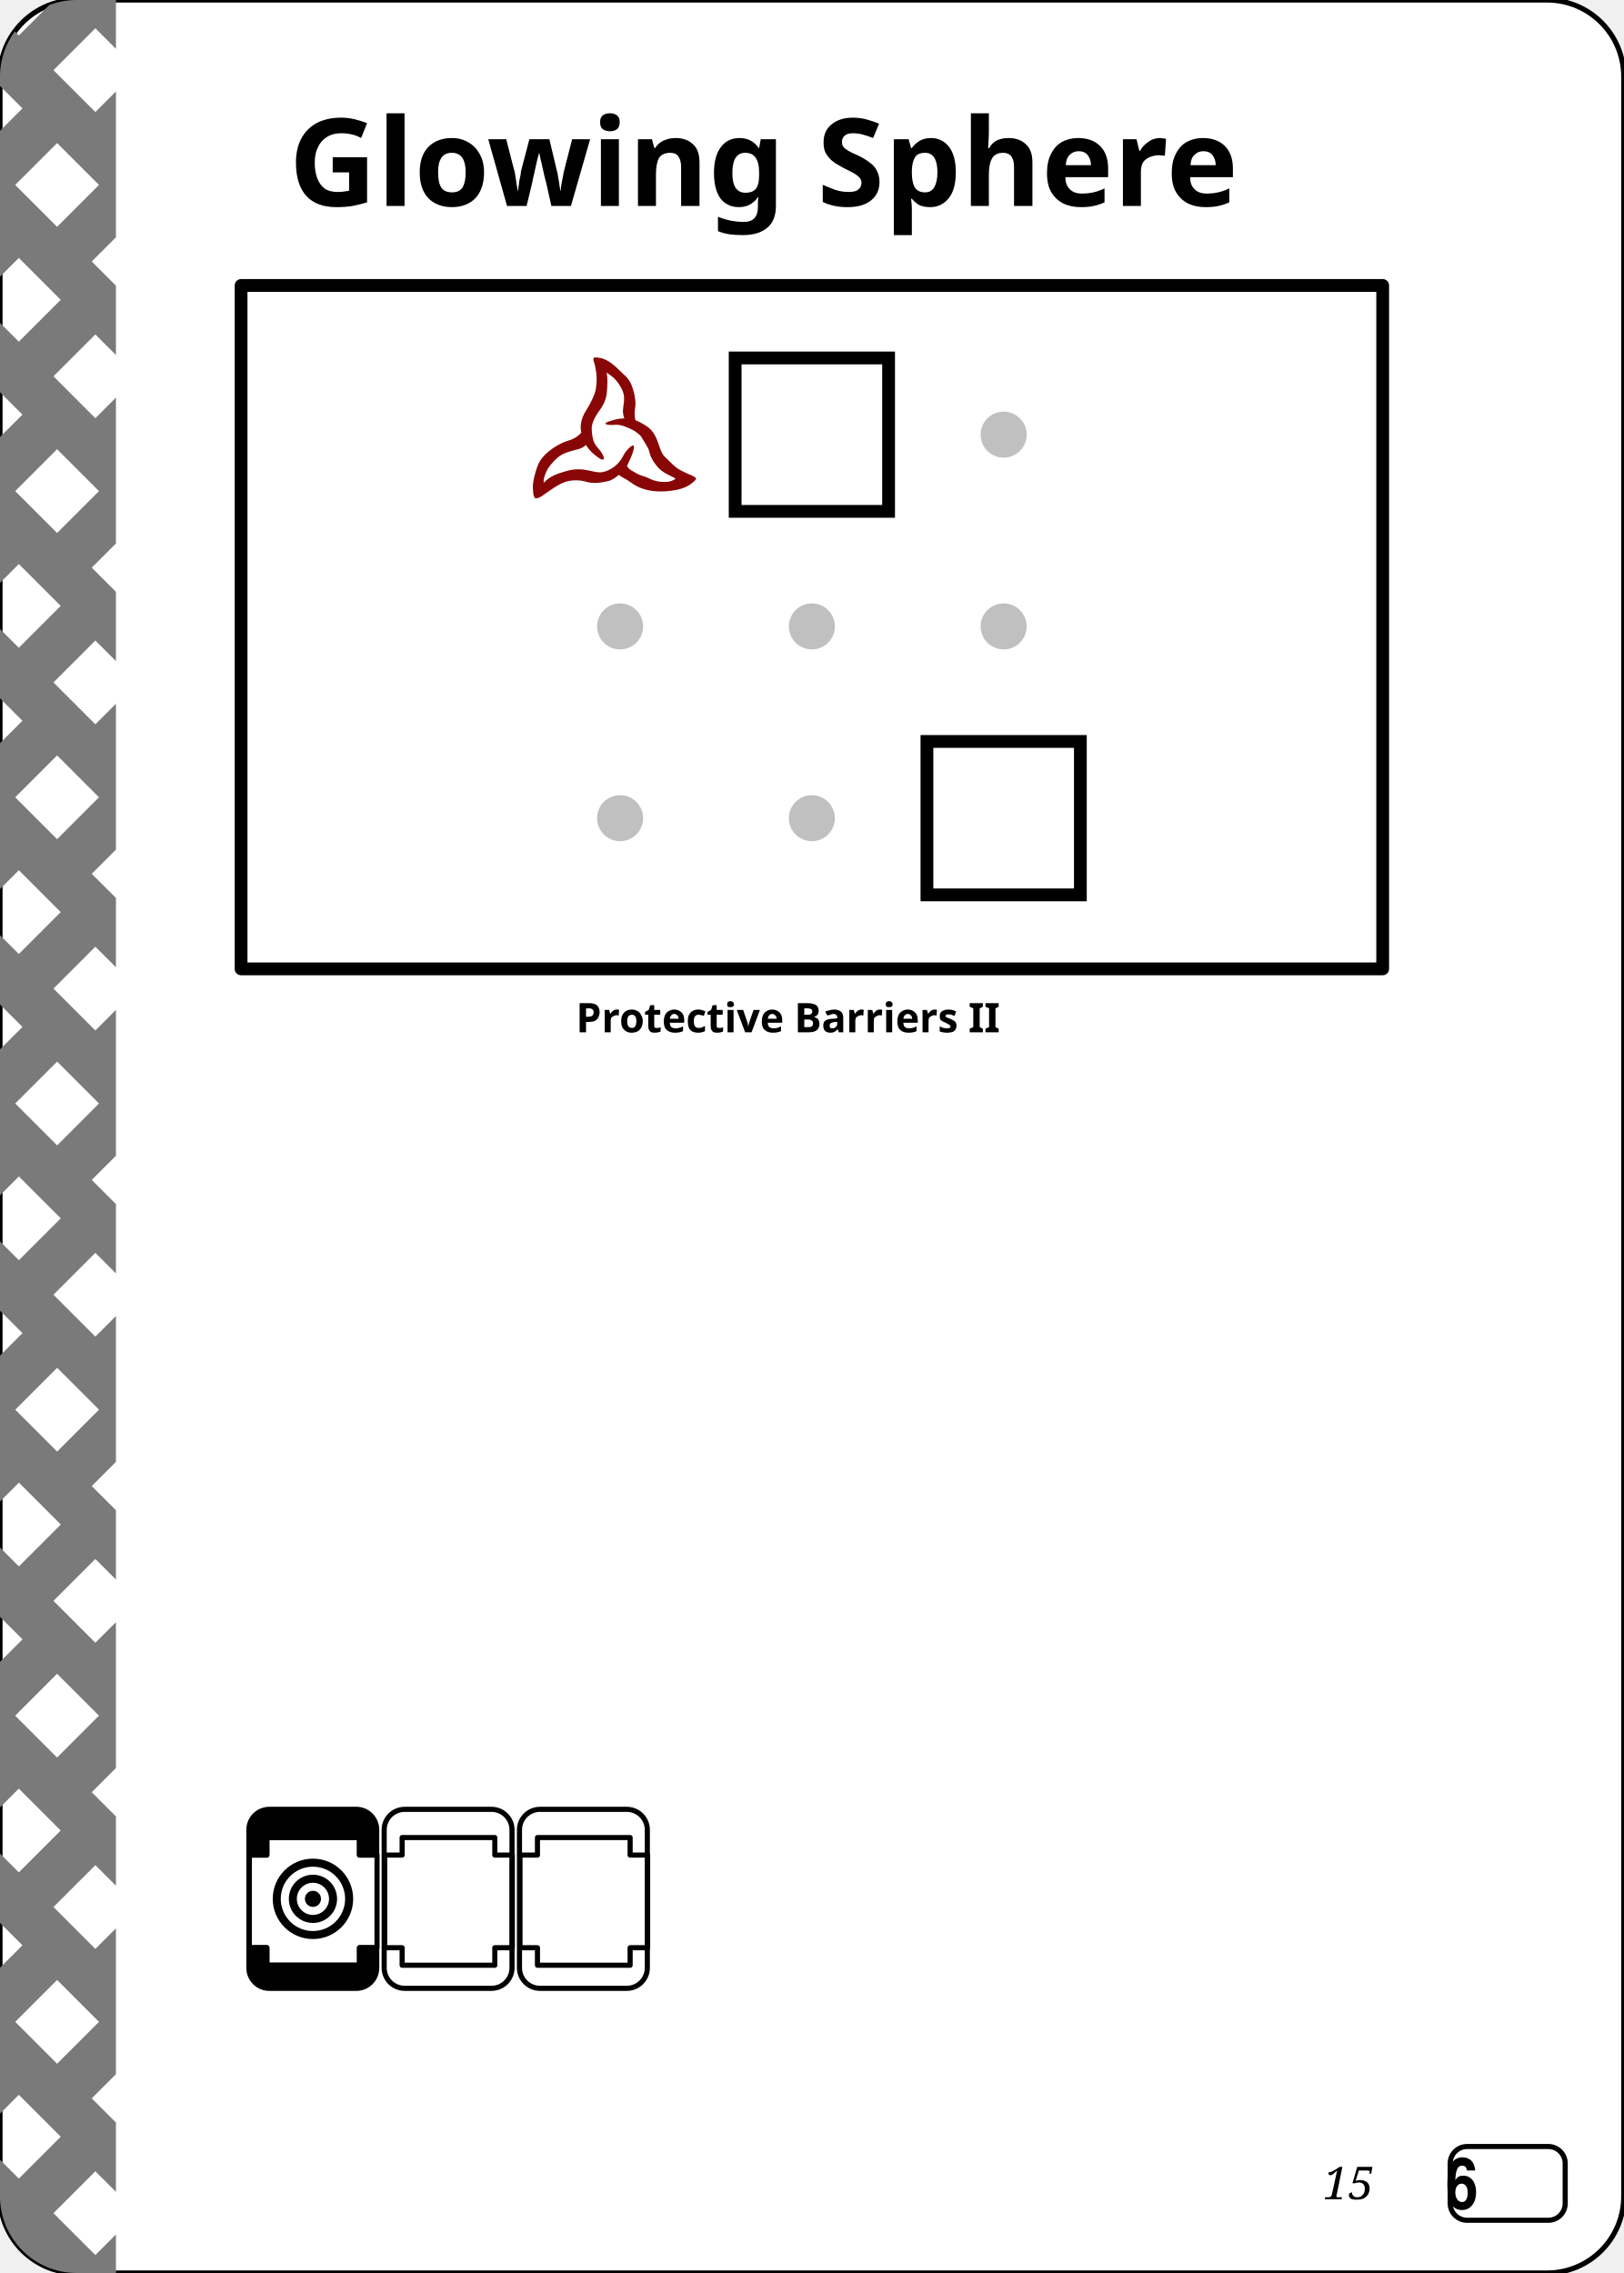
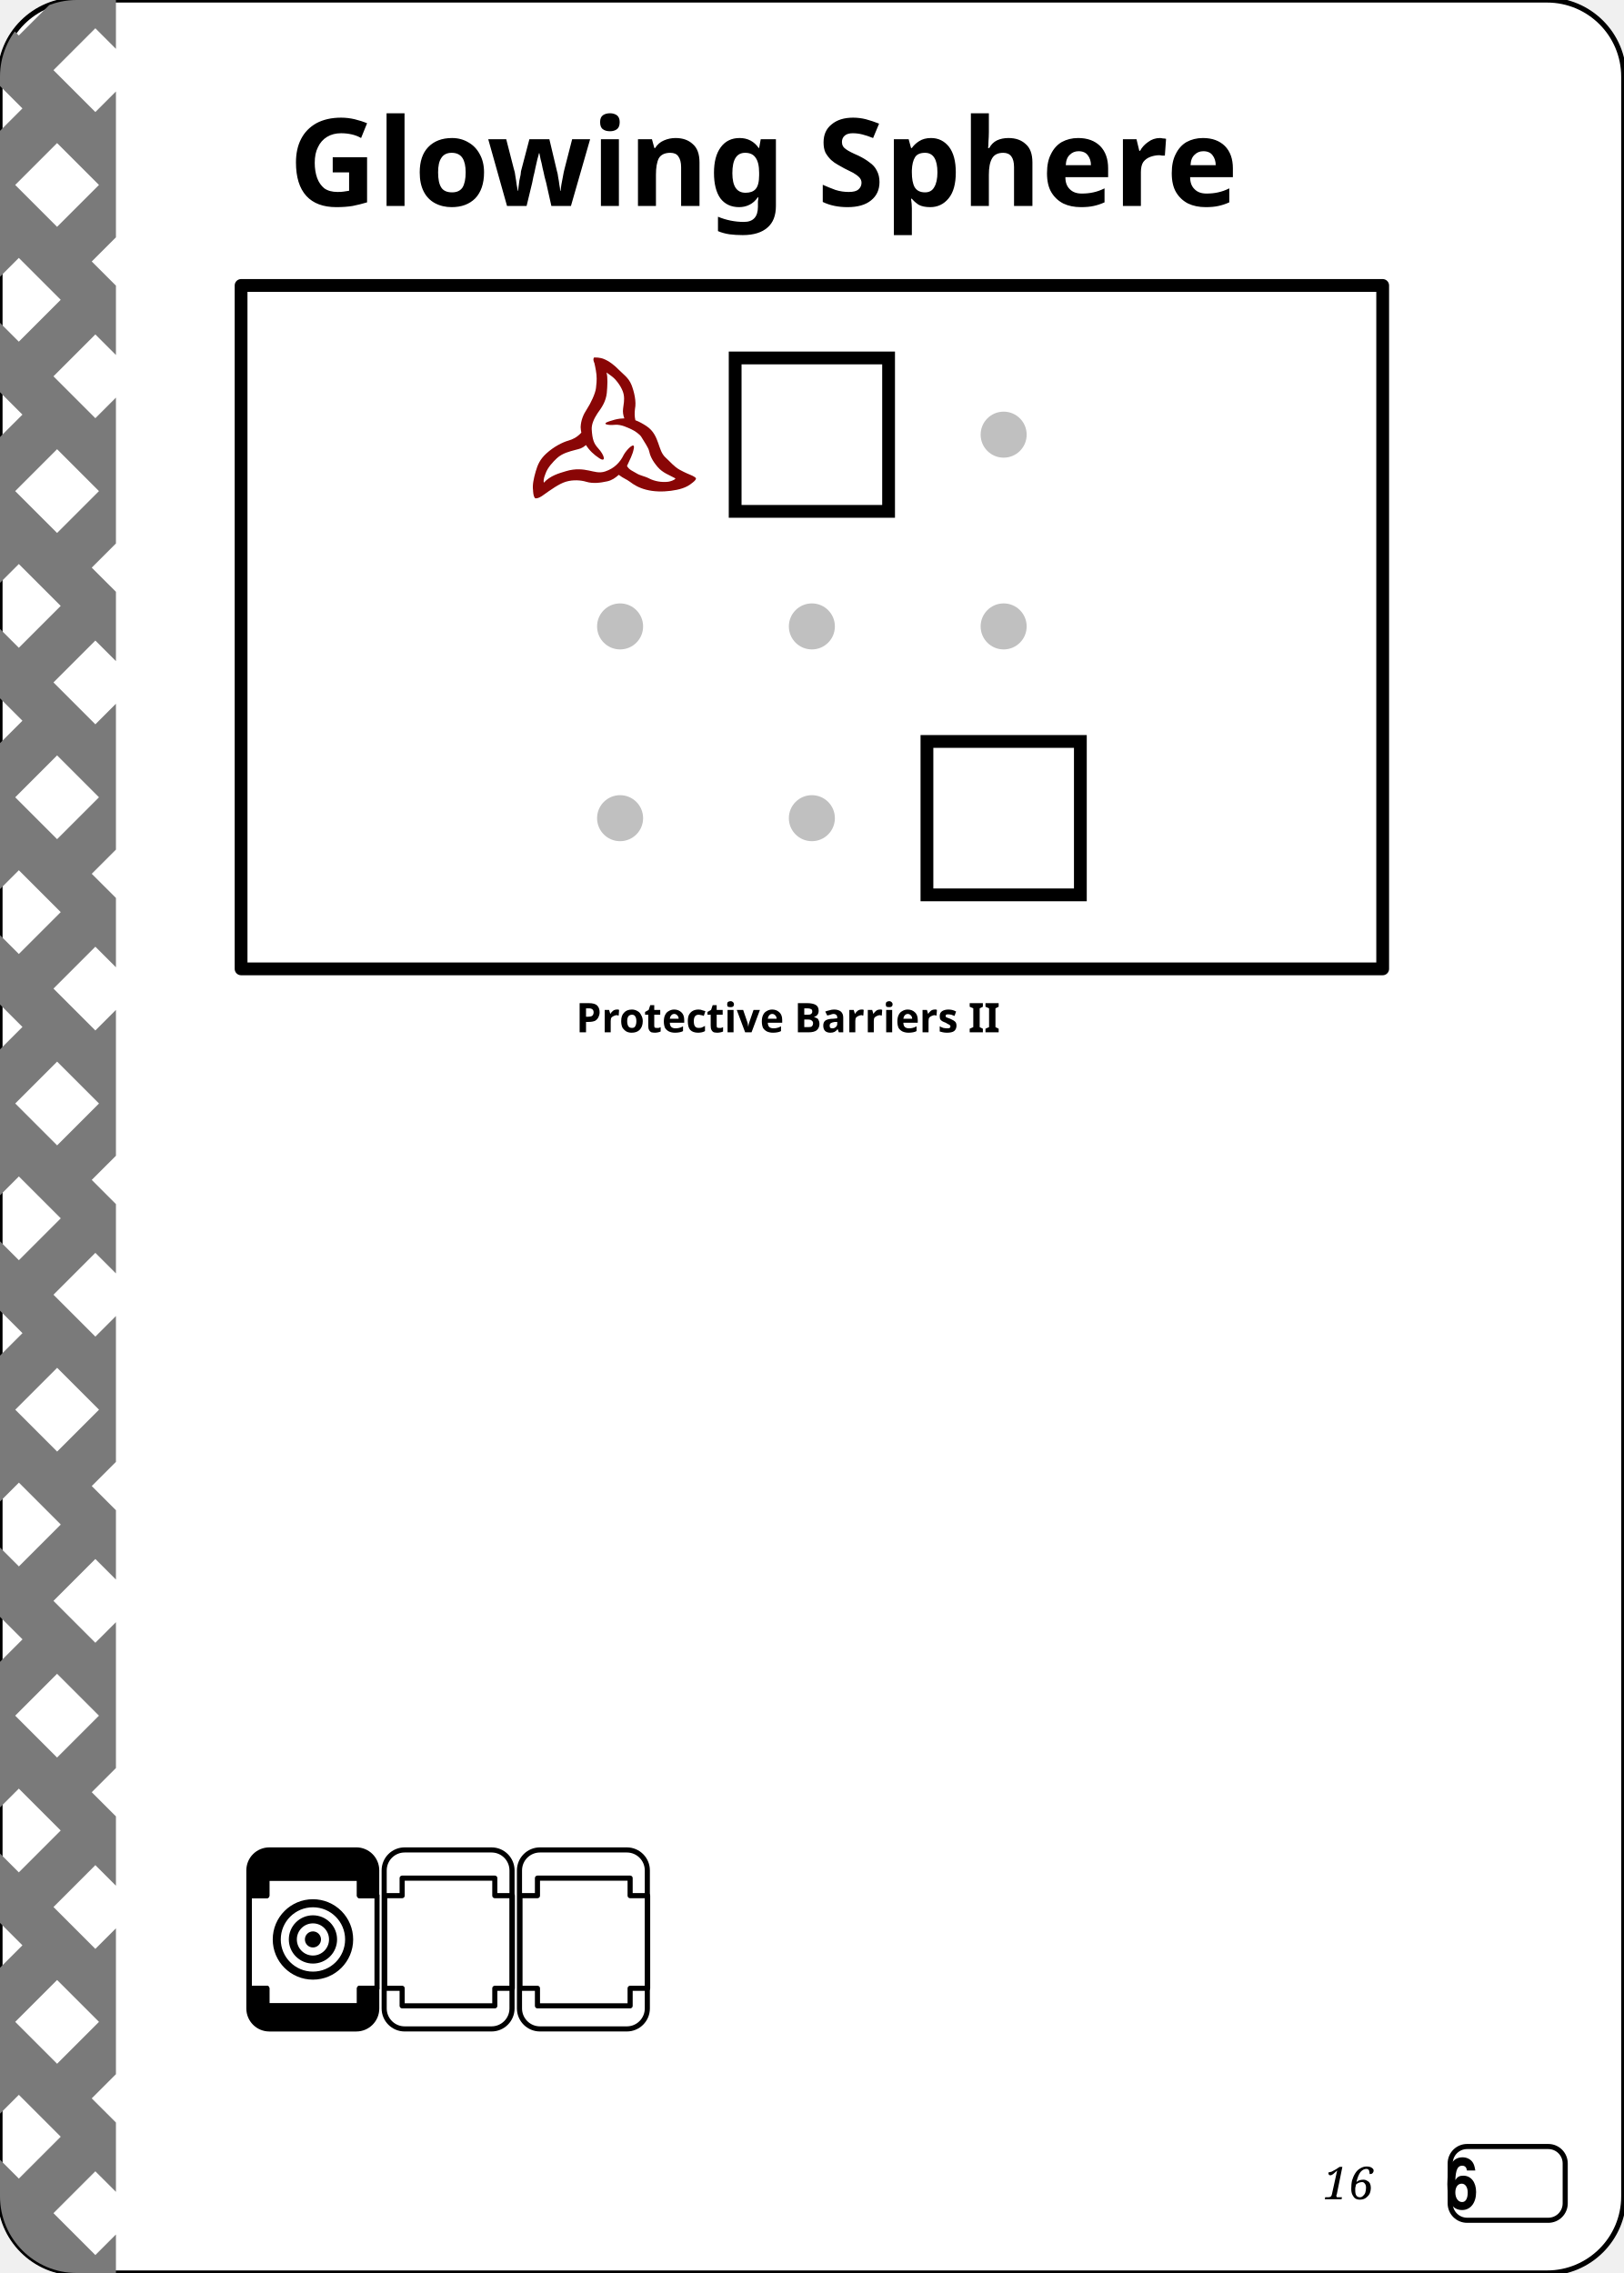
<svg xmlns="http://www.w3.org/2000/svg" xmlns:xlink="http://www.w3.org/1999/xlink" version="1.1" id="svg_root" width="63.5mm" height="88.9mm" viewBox="0 0 63.5 88.9">
  <defs>
    <clipPath id="clippath-1053">
      <rect id="sidebar-clip" x="3.5527137e-15" y="0" width="63.5" height="88.9" rx="3" ry="3" style="display:inline;fill:#ffffff;fill-opacity:1;stroke:none;stroke-width:0.2;stroke-miterlimit:4;stroke-dasharray:none;stroke-opacity:1" />
    </clipPath>
  </defs>
  <g id="card00">
    <rect id="rect1051" x="0" y="0" width="63.5" height="88.9" rx="3" ry="3" style="fill:#ffffff;stroke:none;stroke-width:0" />
    <g id="masters" style="display:none">
      <path style="color:#000000;font-style:normal;font-variant:normal;font-weight:normal;font-stretch:normal;font-size:medium;line-height:normal;font-family:sans-serif;text-indent:0;text-align:start;text-decoration:none;text-decoration-line:none;text-decoration-style:solid;text-decoration-color:#000000;letter-spacing:normal;word-spacing:normal;text-transform:none;writing-mode:lr-tb;direction:ltr;baseline-shift:baseline;text-anchor:start;white-space:normal;clip-rule:nonzero;display:inline;overflow:visible;visibility:visible;opacity:1;isolation:auto;mix-blend-mode:normal;color-interpolation:sRGB;color-interpolation-filters:linearRGB;solid-color:#000000;solid-opacity:1;fill:#303030;fill-opacity:1;fill-rule:evenodd;stroke:none;stroke-width:0.467;stroke-linecap:round;stroke-linejoin:miter;stroke-miterlimit:4;stroke-dasharray:none;stroke-dashoffset:0;stroke-opacity:1;filter:url(#filter9446);color-rendering:auto;image-rendering:auto;shape-rendering:auto;text-rendering:auto;enable-background:accumulate" d="M 3.395,0.496 C 3.162,0.413 2.97,0.396 2.764,0.425 2.402,0.478 1.899,0.587 1.497,0.768 1.062,0.964 0.961,1.113 0.605,1.311 0.273,1.495 -0.063,1.622 -0.328,1.902 -0.459,2.041 -0.343,2.149 -0.264,2.124 0.17,1.986 0.376,1.815 0.64,1.657 0.883,1.511 0.801,1.673 1.243,1.38 1.63,1.124 1.707,1.083 1.909,1.044 c 0.112,-0.047 0.228,-0.096 0.365,-0.139 0.322,-0.082 0.363,-0.059 0.765,-0.028 0.329,0.026 0.668,0.147 0.814,0.285 0.165,0.156 0.514,0.182 0.833,0.818 0.131,0.262 0.171,0.531 0.145,0.799 C 4.859,2.986 4.985,3.064 4.83,3.688 4.714,4.078 4.391,4.444 3.976,4.615 3.491,4.815 2.931,4.849 2.45,4.735 1.986,4.625 1.483,4.233 1.387,3.814 1.292,3.405 1.218,3.05 1.201,2.726 1.239,2.325 1.655,2.334 2.022,2.056 2.273,1.955 2.451,1.789 2.796,1.789 3.091,1.829 3.407,2.005 3.522,2.198 3.767,2.431 3.879,2.732 3.802,3.115 3.814,3.308 3.463,3.63 3.26,3.665 3.007,3.709 2.689,3.512 2.532,3.439 2.382,3.396 2.392,3.338 2.454,3.12 2.529,3.014 2.67,2.948 2.756,2.895 2.859,2.83 2.867,2.7 2.838,2.595 2.775,2.507 2.713,2.446 2.561,2.492 2.457,2.524 2.265,2.544 2.22,2.585 2.148,2.651 1.949,2.758 1.894,2.834 1.841,3.01 1.948,3.203 1.967,3.355 1.993,3.534 2.097,3.741 2.316,3.843 2.646,3.996 3.056,4.074 3.31,4.062 3.621,4.03 4.23,3.771 4.236,3.158 4.22,2.869 4.056,2.29 3.833,1.909 3.607,1.522 3.287,1.357 2.833,1.36 2.602,1.38 2.266,1.407 1.779,1.685 1.217,1.896 1.13,1.983 0.742,2.406 0.489,2.681 0.709,3.183 0.709,3.183 0.888,3.561 0.802,3.605 0.979,4.043 1.21,4.617 1.727,5.044 2.322,5.171 2.802,5.274 3.936,5.088 4.181,5.032 4.879,4.872 5.109,4.567 5.313,3.772 5.448,3.244 5.346,2.786 5.321,2.603 5.291,2.371 5.205,1.986 5.136,1.814 4.978,1.457 4.467,1.105 4.055,0.752 3.671,0.432 3.758,0.626 3.395,0.496 Z" id="element-air" />
      <path id="element-earth" style="color:#000000;font-style:normal;font-variant:normal;font-weight:normal;font-stretch:normal;font-size:medium;line-height:normal;font-family:sans-serif;text-indent:0;text-align:start;text-decoration:none;text-decoration-line:none;text-decoration-style:solid;text-decoration-color:#000000;letter-spacing:normal;word-spacing:normal;text-transform:none;writing-mode:lr-tb;direction:ltr;baseline-shift:baseline;text-anchor:start;white-space:normal;clip-rule:nonzero;display:inline;overflow:visible;visibility:visible;opacity:1;isolation:auto;mix-blend-mode:normal;color-interpolation:sRGB;color-interpolation-filters:linearRGB;solid-color:#000000;solid-opacity:1;fill:#004c00;fill-opacity:1;fill-rule:nonzero;stroke:none;stroke-width:0.467;stroke-linecap:round;stroke-linejoin:round;stroke-miterlimit:4;stroke-dasharray:none;stroke-dashoffset:0;stroke-opacity:1;color-rendering:auto;image-rendering:auto;shape-rendering:auto;text-rendering:auto;enable-background:accumulate" d="M 3.462,0.692 C 3.407,0.695 3.356,0.714 3.315,0.747 3.054,0.959 2.849,1.299 2.635,1.621 2.421,1.943 2.016,2.472 1.959,2.552 1.386,3.153 1.162,3.726 0.481,4.4 0.271,4.628 0.706,4.654 0.917,4.426 1.593,3.695 1.765,3.452 2.293,2.906 2.3,2.898 2.573,2.61 2.683,2.461 2.781,2.323 2.806,2.169 3.011,1.859 3.151,1.648 3.314,1.389 3.443,1.325 3.609,1.497 3.869,1.73 4.102,2.218 4.298,2.478 4.646,2.867 4.704,2.948 4.883,3.205 5.275,3.672 5.312,3.74 5.457,4.009 5.52,3.622 5.421,3.299 5.345,3.158 5.289,2.959 5.109,2.702 4.93,2.444 4.703,2.244 4.656,2.166 L 4.47,1.872 C 4.309,1.513 4.035,1.378 3.683,0.806 3.638,0.732 3.552,0.688 3.461,0.692 Z M 1.225,1.368 C 1.146,1.37 0.773,1.698 0.729,1.76 0.481,2.109 0.317,2.305 0.044,2.688 -0.135,2.938 0.198,2.995 0.377,2.745 0.586,2.453 1.068,1.94 1.221,1.889 c 0,0 0.502,0.363 0.669,0.452 0.28,0.152 0.603,-0.006 0.321,-0.155 C 2.249,2.206 1.968,1.997 1.854,1.859 1.695,1.673 1.418,1.437 1.225,1.368 Z m 2.872,1.881 c -0.183,0.009 -0.186,0.09 -0.09,0.236 0,0 0.366,0.619 0.493,1.007 C 4.661,4.759 5.171,4.712 5.007,4.369 4.811,3.96 4.318,3.362 4.318,3.362 4.273,3.289 4.187,3.245 4.096,3.249 Z M 3.493,3.386 C 3.359,3.388 3.252,3.512 3.254,3.636 L 3.185,4.779 C 3.181,5.085 3.65,4.848 3.646,4.543 3.614,4.296 3.711,3.769 3.493,3.386 Z m -0.822,-0.152 C 2.48,3.355 2.251,3.763 2.107,4.206 1.995,4.488 2.448,4.645 2.56,4.363 2.618,3.997 2.817,3.53 2.817,3.53 2.877,3.386 2.836,3.24 2.67,3.234 Z" />
      <path style="color:#000000;font-style:normal;font-variant:normal;font-weight:normal;font-stretch:normal;font-size:medium;line-height:normal;font-family:sans-serif;text-indent:0;text-align:start;text-decoration:none;text-decoration-line:none;text-decoration-style:solid;text-decoration-color:#000000;letter-spacing:normal;word-spacing:normal;text-transform:none;writing-mode:lr-tb;direction:ltr;baseline-shift:baseline;text-anchor:start;white-space:normal;clip-rule:nonzero;display:inline;overflow:visible;visibility:visible;opacity:1;isolation:auto;mix-blend-mode:normal;color-interpolation:sRGB;color-interpolation-filters:linearRGB;solid-color:#000000;solid-opacity:1;fill:#860000;fill-opacity:0.975;fill-rule:evenodd;stroke:none;stroke-width:0.467;stroke-linecap:round;stroke-linejoin:miter;stroke-miterlimit:4;stroke-dasharray:none;stroke-dashoffset:0;stroke-opacity:1;filter:url(#filter9446);color-rendering:auto;image-rendering:auto;shape-rendering:auto;text-rendering:auto;enable-background:accumulate" d="m 1.986,-0.02 c -0.069,0.07 0.008,0.216 0.008,0.216 0,0 0.059,0.238 0.082,0.456 C 2.098,0.87 2.071,1.052 2.057,1.181 2.034,1.389 1.848,1.78 1.704,1.998 1.56,2.216 1.468,2.438 1.457,2.708 c -0.002,0.055 0.018,0.162 0.027,0.214 C 1.322,3.099 1.147,3.186 0.981,3.232 0.759,3.294 0.412,3.464 0.112,3.74 c -0.239,0.22 -0.334,0.425 -0.415,0.709 -0.08,0.284 -0.13,0.517 -0.101,0.726 0,0 0.003,0.244 0.084,0.314 0.11,0.022 0.275,-0.096 0.275,-0.096 0.34,-0.242 0.654,-0.469 0.921,-0.551 0.291,-0.089 0.599,-0.06 0.798,3.025e-4 0.262,0.079 0.546,0.044 0.82,-0.016 0.189,-0.041 0.316,-0.135 0.455,-0.255 0.185,0.142 0.298,0.169 0.431,0.269 0.163,0.123 0.35,0.238 0.639,0.313 0.301,0.079 0.646,0.085 0.966,0.043 0.32,-0.042 0.613,-0.12 0.821,-0.298 0,0 0.179,-0.124 0.161,-0.194 -0.04,-0.064 -0.218,-0.133 -0.218,-0.133 0,0 -0.197,-0.076 -0.418,-0.198 C 5.11,4.252 4.939,4.038 4.791,3.907 4.615,3.752 4.569,3.544 4.492,3.332 4.416,3.122 4.32,2.853 4.025,2.66 3.883,2.568 3.745,2.49 3.598,2.436 3.563,2.285 3.565,2.145 3.583,1.99 3.641,1.708 3.553,1.329 3.447,1.057 3.335,0.77 3.104,0.622 2.954,0.466 2.794,0.299 2.571,0.117 2.345,0.033 c 0,0 -0.14,-0.058 -0.359,-0.053 z m 0.481,0.588 c 0.054,0.041 0.216,0.145 0.297,0.225 0.189,0.187 0.348,0.455 0.38,0.654 0.032,0.194 -0.005,0.365 -0.028,0.546 -0.014,0.117 0.002,0.246 0.05,0.37 -0.038,0.002 -0.134,0.005 -0.173,0.011 -0.132,0.018 -0.271,0.054 -0.421,0.106 -0.311,0.102 -0.071,0.164 0.243,0.134 0.245,-0.013 0.475,0.109 0.627,0.177 0.124,0.055 0.326,0.194 0.387,0.294 C 3.949,3.281 4.108,3.52 4.131,3.627 4.173,3.82 4.25,4.007 4.47,4.265 4.668,4.497 4.921,4.576 5.165,4.711 5.143,4.778 4.947,4.833 4.885,4.841 4.623,4.875 4.34,4.818 4.148,4.719 3.939,4.611 3.798,4.612 3.623,4.501 3.507,4.428 3.35,4.377 3.27,4.224 3.376,3.992 3.492,3.78 3.534,3.553 3.601,3.249 3.284,3.548 3.147,3.78 3.002,4.087 2.767,4.323 2.414,4.44 2.185,4.516 1.989,4.445 1.776,4.402 1.564,4.359 1.266,4.311 0.881,4.429 0.616,4.509 0.268,4.602 0.016,4.88 -0.011,4.736 0.063,4.59 0.086,4.52 0.162,4.291 0.381,4.059 0.525,3.925 0.746,3.721 1.022,3.66 1.25,3.597 1.419,3.55 1.491,3.553 1.667,3.407 1.796,3.616 1.978,3.787 2.193,3.926 2.459,4.096 2.397,3.809 2.141,3.531 1.975,3.349 1.915,3.191 1.891,2.797 1.879,2.595 1.979,2.375 2.116,2.167 2.294,1.92 2.444,1.703 2.481,1.365 2.504,1.098 2.525,0.753 2.468,0.568 Z" id="element-fire" />
      <path id="element-water" style="color:#000000;font-style:normal;font-variant:normal;font-weight:normal;font-stretch:normal;font-size:medium;line-height:normal;font-family:sans-serif;text-indent:0;text-align:start;text-decoration:none;text-decoration-line:none;text-decoration-style:solid;text-decoration-color:#000000;letter-spacing:normal;word-spacing:normal;text-transform:none;writing-mode:lr-tb;direction:ltr;baseline-shift:baseline;text-anchor:start;white-space:normal;clip-rule:nonzero;display:inline;overflow:visible;visibility:visible;opacity:1;isolation:auto;mix-blend-mode:normal;color-interpolation:sRGB;color-interpolation-filters:linearRGB;solid-color:#000000;solid-opacity:1;fill:#00007e;fill-opacity:1;fill-rule:evenodd;stroke:none;stroke-width:0.467;stroke-linecap:round;stroke-linejoin:miter;stroke-miterlimit:4;stroke-dasharray:none;stroke-dashoffset:0;stroke-opacity:1;color-rendering:auto;image-rendering:auto;shape-rendering:auto;text-rendering:auto;enable-background:accumulate" d="M 5.526,3.485 C 5.278,3.51 4.929,3.761 4.676,3.775 4.203,3.839 3.605,3.685 3.132,3.671 2.333,3.652 1.887,4.009 1.145,4.252 0.957,4.345 1.15,4.471 1.36,4.499 1.532,4.513 1.807,4.409 1.97,4.372 2.414,4.224 2.806,4.107 3.279,4.169 3.905,4.278 4.308,4.332 4.922,4.235 5.122,4.177 5.314,3.979 5.494,3.885 5.657,3.753 5.742,3.479 5.526,3.485 Z M 5.125,2.379 C 4.789,2.371 4.748,2.568 4.278,2.576 3.704,2.62 3.323,2.478 2.753,2.447 1.999,2.379 1.172,2.805 0.484,2.99 0.303,3.093 0.498,3.314 0.709,3.331 0.897,3.331 0.959,3.373 1.143,3.339 1.711,3.17 2.076,2.74 2.665,2.808 3.259,2.863 4.059,3.117 4.654,2.996 4.842,2.921 5.013,2.811 5.148,2.673 5.243,2.528 5.307,2.374 5.125,2.379 Z M 4.262,1.114 C 4.099,1.139 3.921,1.265 3.764,1.311 3.281,1.504 2.792,1.479 2.28,1.365 2.052,1.327 1.708,1.245 1.481,1.205 0.852,1.154 0.352,1.465 -0.13,1.809 -0.285,1.945 -0.133,2.1 0.078,2.076 0.321,2.009 0.623,1.974 0.863,1.835 1.165,1.695 1.611,1.626 1.941,1.752 2.502,1.908 3.013,1.972 3.589,1.833 3.928,1.76 4.142,1.622 4.411,1.414 4.546,1.272 4.464,1.098 4.262,1.114 Z" />
    </g>
    <rect id="card-border" x="0" y="0" width="63.5" height="88.9" rx="3" ry="3" style="fill:none;stroke:#000000;stroke-width:0.2;stroke-miterlimit:4;stroke-dasharray:none;stroke-opacity:1;fill-opacity:1" />
    <text id="spell-title" xml:space="preserve" style="font-style:normal;font-variant:normal;font-weight:bold;font-stretch:normal;font-size:3.175px;line-height:125%;font-family:Lato;-inkscape-font-specification:'Lato Bold';text-align:center;letter-spacing:0px;word-spacing:0px;text-anchor:middle;display:inline;fill:#000000;fill-opacity:1;stroke:none;stroke-width:0.265" x="31.785" y="8.054">
      <tspan x="31.785" y="8.054" style="font-style:normal;font-variant:normal;font-weight:bold;font-stretch:normal;font-size:4.763px;font-family:CCTreasureTrove;-inkscape-font-specification:'CCTreasureTrove Bold';fill:#000000;fill-opacity:1;stroke-width:0.265" id="tspan64-5">Glowing Sphere</tspan>
    </text>
    <text id="class-name" xml:space="preserve" style="font-style:normal;font-variant:normal;font-weight:bold;font-stretch:normal;font-size:1.587px;line-height:125%;font-family:Lato;-inkscape-font-specification:'Lato Bold';text-align:center;letter-spacing:0px;word-spacing:0px;text-anchor:middle;display:inline;fill:#000000;fill-opacity:1;stroke:none;stroke-width:0.265" x="31.785" y="40.376">
      <tspan x="31.785" y="40.376" style="font-style:normal;font-variant:normal;font-weight:bold;font-stretch:normal;font-size:1.587px;font-family:CCTreasureTrove;-inkscape-font-specification:'CCTreasureTrove Bold';fill:#000000;fill-opacity:1;stroke-width:0.265" id="tspan7315">Protective Barriers II</tspan>
    </text>
    <path id="sidebar-diamonds" clip-path="url(#clippath-1053)" style="display:inline;fill:#7a7a7a;fill-opacity:1;stroke:none;stroke-width:1.9;stroke-linecap:round;stroke-linejoin:round;stroke-opacity:0.87" d="M -14.679,-3.443 V 91.178 h 9.415 l -1.625,-1.625 1.638,-1.638 1.638,1.638 -1.625,1.625 h 2.711 l 0.27,-0.27 0.27,0.27 H 0.722 L 0.594,91.05 2.232,89.412 3.87,91.05 3.742,91.178 h 0.792 v -3.785 l -0.805,0.805 -1.638,-1.638 1.638,-1.638 0.805,0.805 V 83.015 L 3.588,82.069 4.534,81.124 v -5.705 l -0.805,0.805 -1.638,-1.638 1.638,-1.638 0.805,0.805 V 71.041 L 3.588,70.095 4.534,69.15 v -5.705 l -0.805,0.805 -1.638,-1.638 1.638,-1.638 0.805,0.805 V 59.067 L 3.588,58.122 4.534,57.176 v -5.705 l -0.805,0.805 -1.638,-1.638 1.638,-1.638 0.805,0.805 V 47.094 L 3.588,46.148 4.534,45.203 v -5.705 l -0.805,0.805 -1.638,-1.638 1.638,-1.638 0.805,0.805 V 35.12 L 3.588,34.175 4.534,33.229 v -5.705 l -0.805,0.805 -1.638,-1.638 1.638,-1.638 0.805,0.805 V 23.146 L 3.588,22.201 4.534,21.256 v -5.705 l -0.805,0.805 -1.638,-1.638 1.638,-1.638 0.805,0.805 V 11.172 L 3.588,10.227 4.534,9.282 V 3.577 L 3.729,4.382 2.091,2.744 3.729,1.106 l 0.805,0.805 v -5.353 h -5.353 l 0.199,0.199 -1.638,1.638 -1.638,-1.638 0.199,-0.199 z m 7.931,0.058 1.638,1.638 -1.638,1.638 -1.638,-1.638 z m -4.49,1.497 1.638,1.638 L -11.238,1.388 -12.876,-0.25 Z m 11.974,0 1.638,1.638 L 0.736,1.388 -0.902,-0.25 Z M -3.754,-0.391 -2.117,1.247 -3.754,2.885 -5.392,1.247 Z M -8.244,1.106 -6.607,2.744 -8.244,4.382 -9.883,2.744 Z M -0.761,2.602 0.877,4.241 -0.761,5.878 -2.399,4.241 Z M -5.251,4.099 -3.613,5.737 -5.251,7.375 -6.889,5.737 Z M 2.232,5.596 3.87,7.234 2.232,8.872 0.594,7.234 Z M -2.258,7.093 -0.62,8.731 -2.258,10.368 -3.895,8.731 Z m -4.49,1.497 1.638,1.638 -1.638,1.638 -1.638,-1.638 z m -4.49,1.497 1.638,1.638 -1.638,1.638 -1.638,-1.638 z m 11.974,0 1.638,1.638 -1.638,1.638 -1.638,-1.638 z m -4.49,1.497 1.638,1.638 -1.638,1.638 -1.638,-1.638 z m -4.49,1.497 1.638,1.638 -1.638,1.638 -1.638,-1.638 z m 7.483,1.497 1.638,1.638 L -0.761,17.852 -2.399,16.214 Z m -4.49,1.497 1.638,1.638 -1.638,1.638 -1.638,-1.638 z M 2.232,17.569 3.87,19.208 2.232,20.845 0.594,19.208 Z m -4.49,1.497 1.638,1.638 -1.638,1.638 -1.638,-1.638 z m -4.49,1.497 1.638,1.638 -1.638,1.638 -1.638,-1.638 z m -4.49,1.497 1.638,1.638 -1.638,1.638 -1.638,-1.638 z m 11.974,0 1.638,1.638 -1.638,1.638 -1.638,-1.638 z m -4.49,1.497 1.638,1.638 -1.638,1.638 -1.638,-1.638 z m -4.49,1.497 1.638,1.638 -1.638,1.638 -1.638,-1.638 z m 7.483,1.497 1.638,1.638 L -0.761,29.826 -2.399,28.188 Z m -4.49,1.497 1.638,1.638 -1.638,1.638 -1.638,-1.638 z m 7.484,1.497 1.638,1.638 -1.638,1.638 -1.638,-1.638 z m -4.49,1.497 1.638,1.638 -1.638,1.638 -1.638,-1.638 z m -4.49,1.497 1.638,1.638 -1.638,1.638 -1.638,-1.638 z m -4.49,1.497 1.638,1.638 -1.638,1.638 -1.638,-1.638 z m 11.974,0 1.638,1.638 -1.638,1.638 -1.638,-1.638 z m -4.49,1.497 1.638,1.638 -1.638,1.638 -1.638,-1.638 z m -4.49,1.497 1.638,1.638 -1.638,1.638 -1.638,-1.638 z m 7.483,1.497 1.638,1.638 -1.638,1.638 L -2.399,40.161 Z m -4.49,1.497 1.638,1.638 -1.638,1.638 -1.638,-1.638 z m 7.484,1.497 1.638,1.638 -1.638,1.638 -1.638,-1.638 z m -4.49,1.497 1.638,1.638 -1.638,1.638 -1.638,-1.638 z m -4.49,1.497 1.638,1.638 -1.638,1.638 -1.638,-1.638 z m -4.49,1.497 1.638,1.638 -1.638,1.638 -1.638,-1.638 z m 11.974,0 1.638,1.638 -1.638,1.638 -1.638,-1.638 z m -4.49,1.497 1.638,1.638 -1.638,1.638 -1.638,-1.638 z m -4.49,1.497 1.638,1.638 -1.638,1.638 -1.638,-1.638 z m 7.483,1.497 1.638,1.638 -1.638,1.638 L -2.399,52.135 Z m -4.49,1.497 1.638,1.638 -1.638,1.638 -1.638,-1.638 z m 7.484,1.497 1.638,1.638 -1.638,1.638 -1.638,-1.638 z m -4.49,1.497 1.638,1.638 -1.638,1.638 -1.638,-1.638 z m -4.49,1.497 1.638,1.638 -1.638,1.638 -1.638,-1.638 z m -4.49,1.497 1.638,1.638 -1.638,1.638 -1.638,-1.638 z m 11.974,0 1.638,1.638 -1.638,1.638 -1.638,-1.638 z m -4.49,1.497 1.638,1.638 -1.638,1.638 -1.638,-1.638 z m -4.49,1.497 1.638,1.638 -1.638,1.638 -1.638,-1.638 z m 7.483,1.497 1.638,1.638 -1.638,1.638 L -2.399,64.109 Z m -4.49,1.497 1.638,1.638 -1.638,1.638 -1.638,-1.638 z M 2.232,65.464 3.87,67.102 2.232,68.74 0.594,67.102 Z m -4.49,1.497 1.638,1.638 -1.638,1.638 -1.638,-1.638 z m -4.49,1.497 1.638,1.638 -1.638,1.638 -1.638,-1.638 z m -4.49,1.497 1.638,1.638 -1.638,1.638 -1.638,-1.638 z m 11.974,0 1.638,1.638 -1.638,1.638 -1.638,-1.638 z m -4.49,1.497 1.638,1.638 -1.638,1.638 -1.638,-1.638 z m -4.49,1.497 1.638,1.638 -1.638,1.638 -1.638,-1.638 z m 7.483,1.497 1.638,1.638 -1.638,1.638 L -2.399,76.083 Z m -4.49,1.497 1.638,1.638 -1.638,1.638 -1.638,-1.638 z m 7.484,1.497 1.638,1.638 -1.638,1.638 -1.638,-1.638 z m -4.49,1.497 1.638,1.638 -1.638,1.638 -1.638,-1.638 z m -4.49,1.497 1.638,1.638 -1.638,1.638 -1.638,-1.638 z m -4.49,1.497 1.638,1.638 -1.638,1.638 -1.638,-1.638 z m 11.974,0 1.638,1.638 -1.638,1.638 -1.638,-1.638 z m -4.49,1.497 1.638,1.638 -1.638,1.638 -1.638,-1.638 z m -4.49,1.497 1.638,1.638 -1.638,1.638 -1.638,-1.638 z m 7.483,1.497 1.638,1.638 L -0.761,89.694 -2.399,88.056 Z" />
    <text id="rev-id" xml:space="preserve" style="font-style:normal;font-weight:normal;font-size:1.764px;line-height:125%;font-family:Georgia;text-align:end;letter-spacing:0px;word-spacing:0px;text-anchor:end;display:inline;fill:#000000;fill-opacity:1;stroke:none;stroke-width:0.265" x="57.138" y="86.014">
-       <tspan x="56.012" y="86.014" style="font-style:italic;font-variant:normal;font-weight:normal;font-stretch:normal;font-size:1.764px;font-family:Georgia;text-align:end;text-anchor:end;fill:#000000;fill-opacity:1;stroke-width:0.265" id="tspan71">15</tspan>
+       <tspan x="56.012" y="86.014" style="font-style:italic;font-variant:normal;font-weight:normal;font-stretch:normal;font-size:1.764px;font-family:Georgia;text-align:end;text-anchor:end;fill:#000000;fill-opacity:1;stroke-width:0.265" id="tspan71">16</tspan>
    </text>
    <text xml:space="preserve" style="font-size:2.822px;line-height:1.25;font-family:'Fira Sans';-inkscape-font-specification:'Fira Sans';display:inline;stroke-width:0.265" x="59.001" y="86.39" id="spell-id">
      <tspan id="tspan3892" style="font-style:normal;font-variant:normal;font-weight:bold;font-stretch:condensed;font-size:2.822px;font-family:'Arial Narrow';-inkscape-font-specification:'Arial Narrow Bold Condensed';text-align:center;text-anchor:middle;stroke-width:0.265" x="59.001" y="86.39">6</tspan>
    </text>
    <rect style="display:inline;fill:none;fill-opacity:0.458;stroke:#000000;stroke-width:0.2;stroke-linecap:round;stroke-linejoin:round;stroke-dasharray:none;stroke-opacity:1" id="spell-id-border" width="4.498" height="2.885" x="56.713" y="83.953" ry="0.662" />
    <rect style="display:inline;fill:none;stroke:#000000;stroke-width:0.5;stroke-linecap:round;stroke-linejoin:round;stroke-dasharray:none;stroke-opacity:1" id="spell-pattern-border" width="44.645" height="26.728" x="9.428" y="11.165" />
    <flowRoot transform="matrix(0.2645833,0,0,0.2645833,1.794193,3.940711)" xml:space="preserve" id="spell-description" style="font-style:normal;font-weight:normal;font-size:10.667px;line-height:125%;font-family:sans-serif;letter-spacing:0px;word-spacing:0px;display:inline;fill:#000000;fill-opacity:1;stroke:none;stroke-width:1px;stroke-linecap:butt;stroke-linejoin:miter;stroke-opacity:1">
      <flowRegion id="flowRegion4270">
        <rect x="28.8" y="146" width="171.755" height="163.491" id="rect88" />
      </flowRegion>
-       <flowPara id="flowPara91" style="font-style:normal;font-variant:normal;font-weight:normal;font-stretch:normal;font-size:10.667px;font-family:'Slabo 27px';-inkscape-font-specification:'Slabo 27px, '">A protective sphere surrounds you and anyone else in your location you choose to include, blocking all incoming and outgoing attacks.</flowPara>
+       <flowPara id="flowPara91" style="font-style:normal;font-variant:normal;font-weight:normal;font-stretch:normal;font-size:10.667px;font-family:'Slabo 27px';-inkscape-font-specification:'Slabo 27px, '">A protective sphere surrounds you and anyone else in your location you choose to include, blocking incoming and outgoing attacks.</flowPara>
      <flowPara id="flowPara91" style="font-style:normal;font-variant:normal;font-weight:normal;font-stretch:normal;font-size:10.667px;font-family:'Slabo 27px';-inkscape-font-specification:'Slabo 27px, '"> </flowPara>
      <flowPara id="flowPara91" style="font-style:normal;font-variant:normal;font-weight:normal;font-stretch:normal;font-size:10.667px;font-family:'Slabo 27px';-inkscape-font-specification:'Slabo 27px, '">Dispels at end of turn or if attacked twice.</flowPara>
    </flowRoot>
-     <flowRoot transform="matrix(0.2645833,0,0,0.2645833,1.807259,41.51155)" xml:space="preserve" id="spell-info" style="font-style:normal;font-weight:normal;font-size:9.333px;line-height:125%;font-family:sans-serif;letter-spacing:0px;word-spacing:0px;display:inline;fill:#000000;fill-opacity:1;stroke:none;stroke-width:1px;stroke-linecap:butt;stroke-linejoin:miter;stroke-opacity:1">
+     <flowRoot transform="matrix(0.2645833,0,0,0.2645833,1.807259,43.09905)" xml:space="preserve" id="spell-info" style="font-style:normal;font-weight:normal;font-size:9.333px;line-height:125%;font-family:sans-serif;letter-spacing:0px;word-spacing:0px;display:inline;fill:#000000;fill-opacity:1;stroke:none;stroke-width:1px;stroke-linecap:butt;stroke-linejoin:miter;stroke-opacity:1">
      <flowRegion id="flowRegion1289">
        <rect x="28.8" y="146" width="172.117" height="130.355" id="rect1287" />
      </flowRegion>
      <flowPara id="flowPara1291" style="font-style:normal;font-variant:normal;font-weight:normal;font-stretch:normal;font-size:9.333px;font-family:'Slabo 27px';-inkscape-font-specification:'Slabo 27px, '">Target: Your location</flowPara>
    </flowRoot>
-     <g id="range-cards" transform="translate(-4.061215,-0.2584242)" style="display:inline">
+     <g id="range-cards" transform="translate(-4.061215,1.329076)" style="display:inline">
      <g id="use26838" style="display:inline" transform="translate(6.349999,-8.466665)">
        <rect style="fill:none;fill-opacity:0.623;stroke:#000000;stroke-width:0.2;stroke-linecap:round;stroke-linejoin:round;stroke-dasharray:none;stroke-opacity:1" id="rect6629" width="5" height="7" x="12.735" y="79.491" ry="0.801" />
        <path id="path6631" style="fill:none;fill-opacity:0.623;stroke:#000000;stroke-width:0.2;stroke-linecap:round;stroke-linejoin:round;stroke-dasharray:none;stroke-opacity:1" d="m 13.438,80.594 v 0.685 H 12.753 v 3.624 h 0.685 v 0.685 h 3.624 v -0.685 h 0.685 v -3.624 h -0.685 v -0.685 z" />
      </g>
      <g id="use26840" style="display:inline" transform="translate(11.64166,-8.466665)">
        <rect style="fill:none;fill-opacity:0.623;stroke:#000000;stroke-width:0.2;stroke-linecap:round;stroke-linejoin:round;stroke-dasharray:none;stroke-opacity:1" id="rect6635" width="5" height="7" x="12.735" y="79.491" ry="0.801" />
        <path id="path6637" style="fill:none;fill-opacity:0.623;stroke:#000000;stroke-width:0.2;stroke-linecap:round;stroke-linejoin:round;stroke-dasharray:none;stroke-opacity:1" d="m 13.438,80.594 v 0.685 H 12.753 v 3.624 h 0.685 v 0.685 h 3.624 v -0.685 h 0.685 v -3.624 h -0.685 v -0.685 z" />
      </g>
      <g id="use27284" style="display:inline" transform="translate(1.058334,-8.466665)">
        <path id="path6623" style="fill:#000000;fill-opacity:1;stroke:#000000;stroke-width:0.2;stroke-linecap:round;stroke-linejoin:round;stroke-dasharray:none;stroke-opacity:1" d="m 13.537,79.491 c -0.444,0 -0.801,0.357 -0.801,0.801 v 5.398 c 0,0.444 0.357,0.802 0.801,0.802 h 3.398 c 0.444,0 0.801,-0.358 0.801,-0.802 v -0.787 h -0.673 v 0.685 h -3.624 v -0.685 H 12.753 v -3.624 h 0.685 v -0.685 h 3.624 v 0.685 h 0.673 v -0.988 c 0,-0.444 -0.357,-0.801 -0.801,-0.801 z" />
        <path id="path6625" style="fill:none;fill-opacity:1;stroke:#000000;stroke-width:0.2;stroke-linecap:round;stroke-linejoin:round;stroke-dasharray:none;stroke-opacity:1" d="m 13.438,80.594 v 0.685 H 12.753 v 3.624 h 0.685 v 0.685 h 3.624 v -0.685 h 0.685 v -3.624 h -0.685 v -0.685 z" />
      </g>
    </g>
-     <g id="range-0" transform="translate(57.66711,-19.09625)" style="display:inline">
+     <g id="range-0" transform="translate(57.66711,-17.50875)" style="display:inline">
      <path id="path21899" style="fill:#010101;stroke-width:0.25;stroke-linecap:round" d="m -45.429,91.79 a 1.572,1.572 0 0 0 -1.572,1.573 1.572,1.572 0 0 0 1.572,1.572 1.572,1.572 0 0 0 1.573,-1.572 1.572,1.572 0 0 0 -1.573,-1.573 z m 0,0.315 a 1.258,1.258 0 0 1 1.258,1.258 1.258,1.258 0 0 1 -1.258,1.258 1.258,1.258 0 0 1 -1.258,-1.258 1.258,1.258 0 0 1 1.258,-1.258 z m 0,0.314 a 0.943,0.943 0 0 0 -0.943,0.944 0.943,0.943 0 0 0 0.943,0.943 0.943,0.943 0 0 0 0.944,-0.943 0.943,0.943 0 0 0 -0.944,-0.944 z m 0,0.315 a 0.629,0.629 0 0 1 0.629,0.629 0.629,0.629 0 0 1 -0.629,0.629 0.629,0.629 0 0 1 -0.629,-0.629 0.629,0.629 0 0 1 0.629,-0.629 z m 0,0.314 a 0.314,0.314 0 0 0 -0.314,0.315 0.314,0.314 0 0 0 0.314,0.314 0.314,0.314 0 0 0 0.315,-0.314 0.314,0.314 0 0 0 -0.315,-0.315 z" />
    </g>
    <use id="use1055" xlink:href="#element-fire" width="100%" height="100%" x="21.25" y="14.0" />
    <rect id="rect1056" x="28.75" y="14.0" width="6" height="6" style="fill:none;stroke:#000000;stroke-width:0.5;stroke-linecap:round;stroke-miterlimit:2" />
    <circle id="circle1057" cx="39.25" cy="17.0" r="0.9" style="fill:#c0c0c0;stroke:none;stroke-width:0" />
    <circle id="circle1058" cx="24.25" cy="24.5" r="0.9" style="fill:#c0c0c0;stroke:none;stroke-width:0" />
    <circle id="circle1059" cx="31.75" cy="24.5" r="0.9" style="fill:#c0c0c0;stroke:none;stroke-width:0" />
    <circle id="circle1060" cx="39.25" cy="24.5" r="0.9" style="fill:#c0c0c0;stroke:none;stroke-width:0" />
    <circle id="circle1061" cx="24.25" cy="32.0" r="0.9" style="fill:#c0c0c0;stroke:none;stroke-width:0" />
    <circle id="circle1062" cx="31.75" cy="32.0" r="0.9" style="fill:#c0c0c0;stroke:none;stroke-width:0" />
    <rect id="rect1063" x="36.25" y="29.0" width="6" height="6" style="fill:none;stroke:#000000;stroke-width:0.5;stroke-linecap:round;stroke-miterlimit:2" />
  </g>
</svg>
